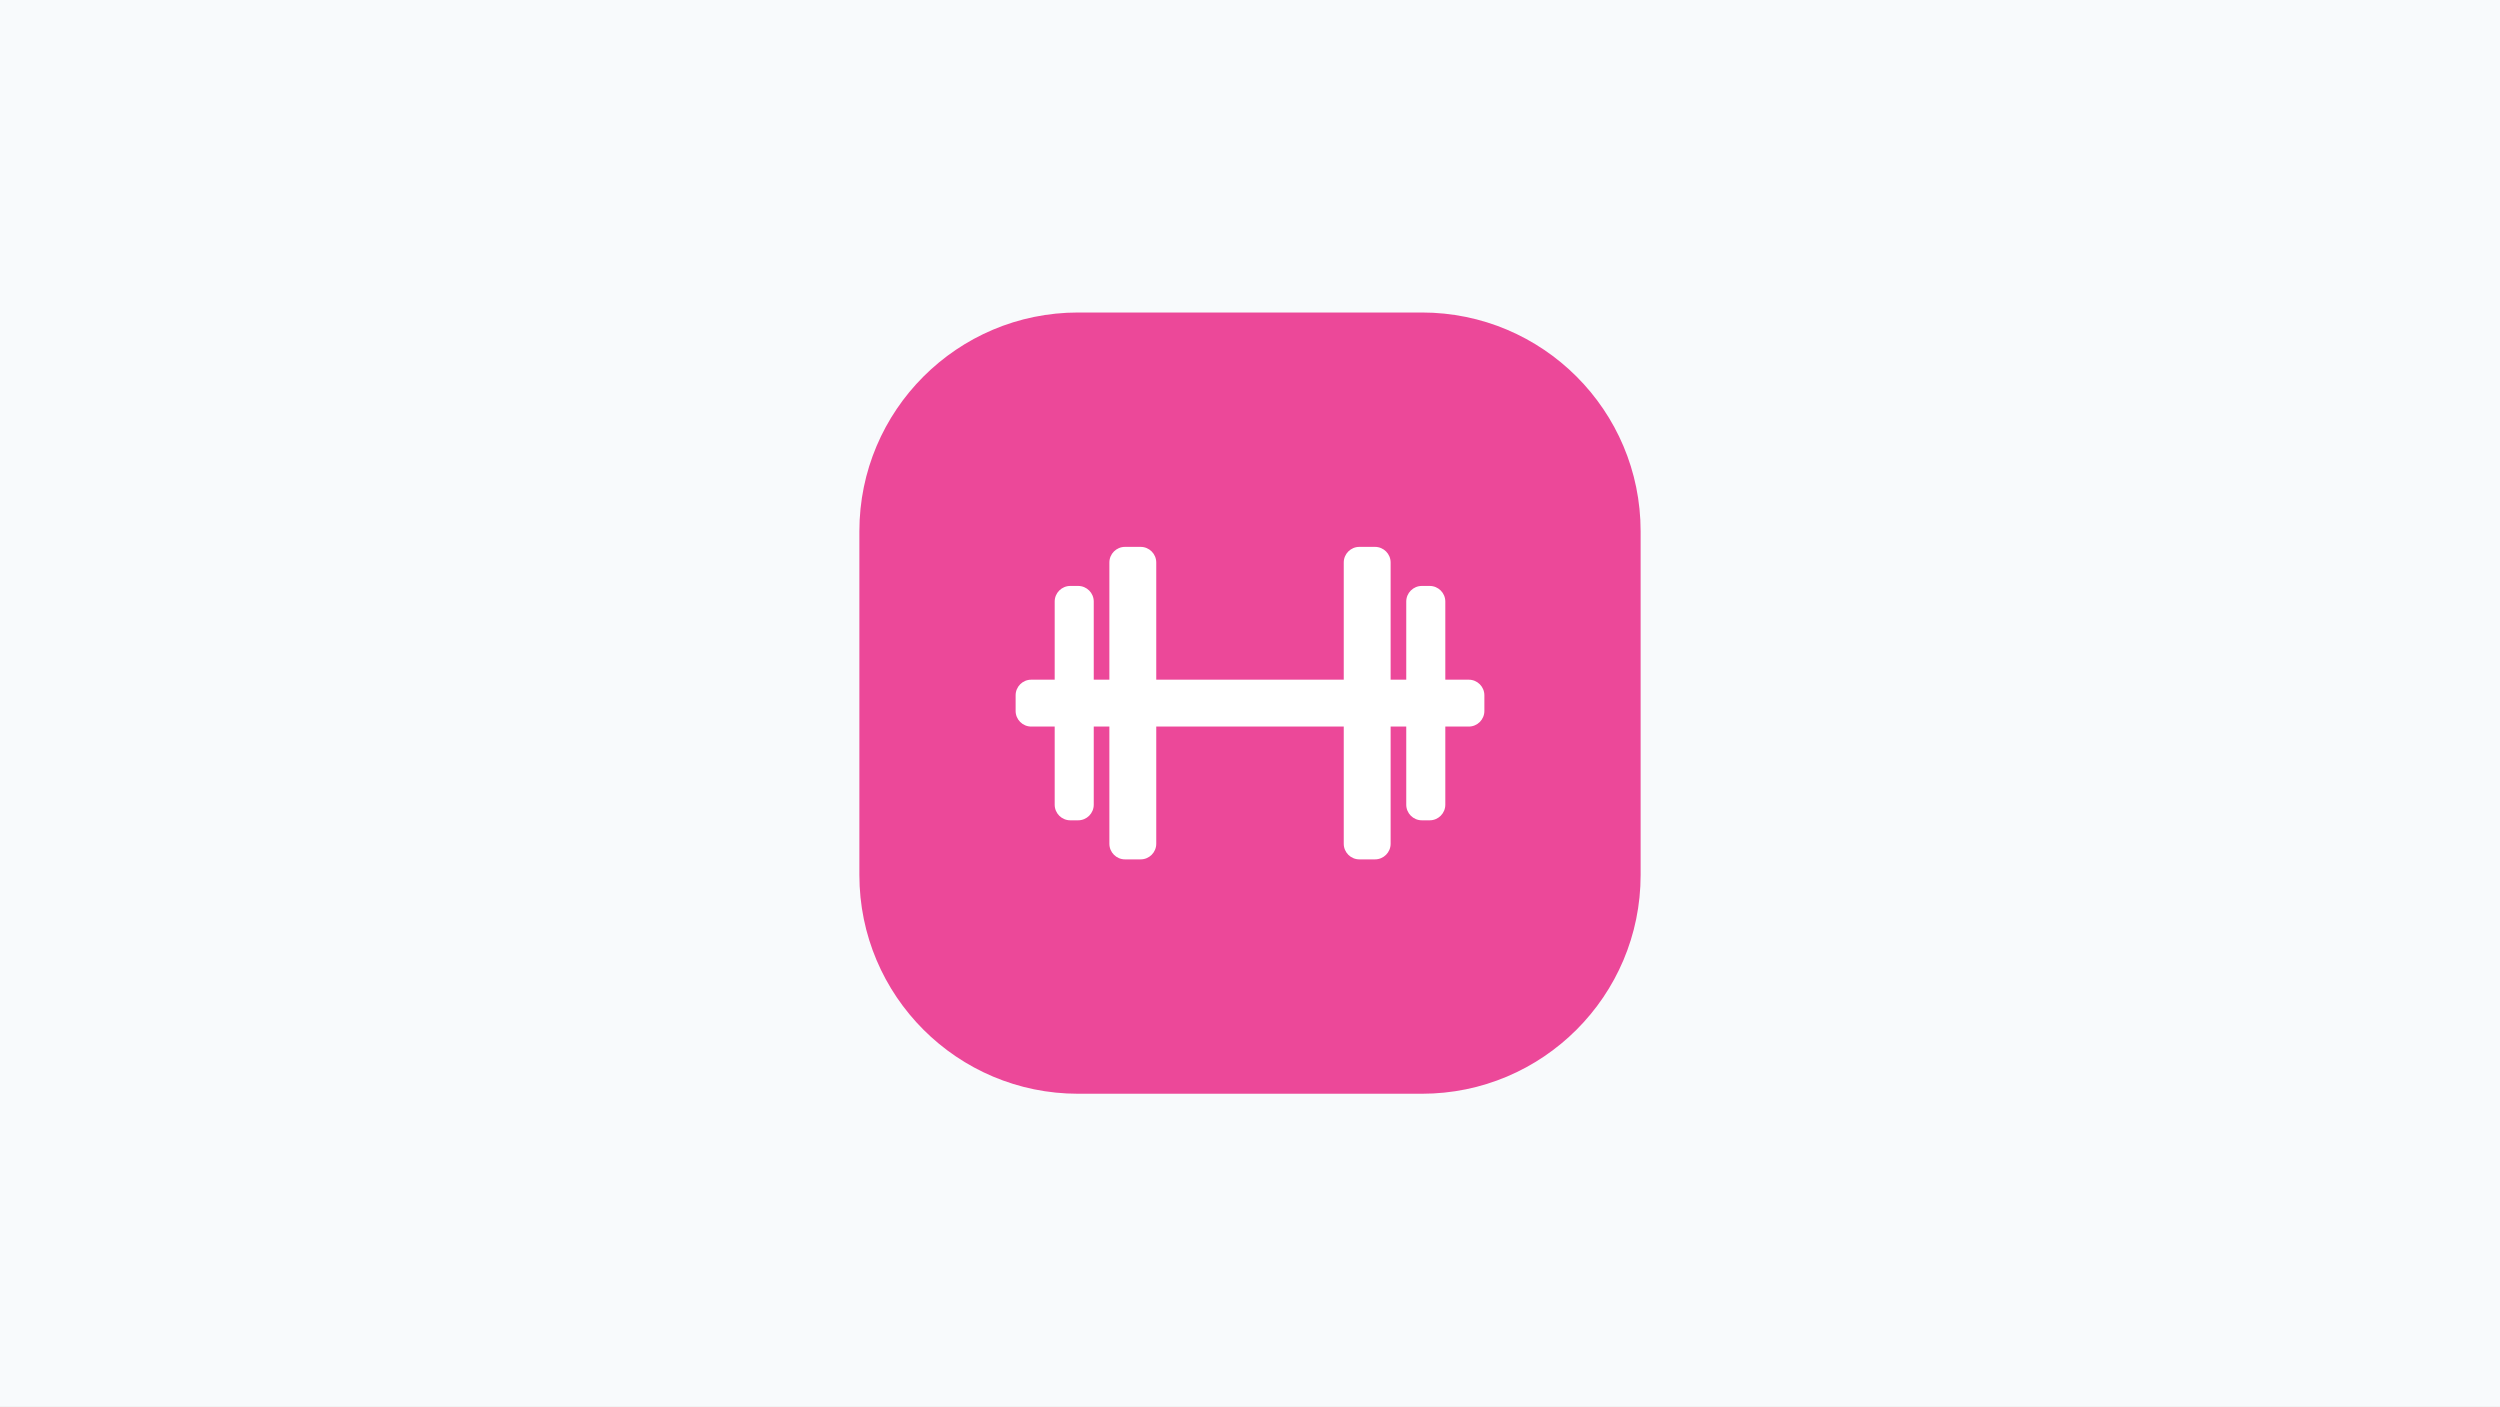
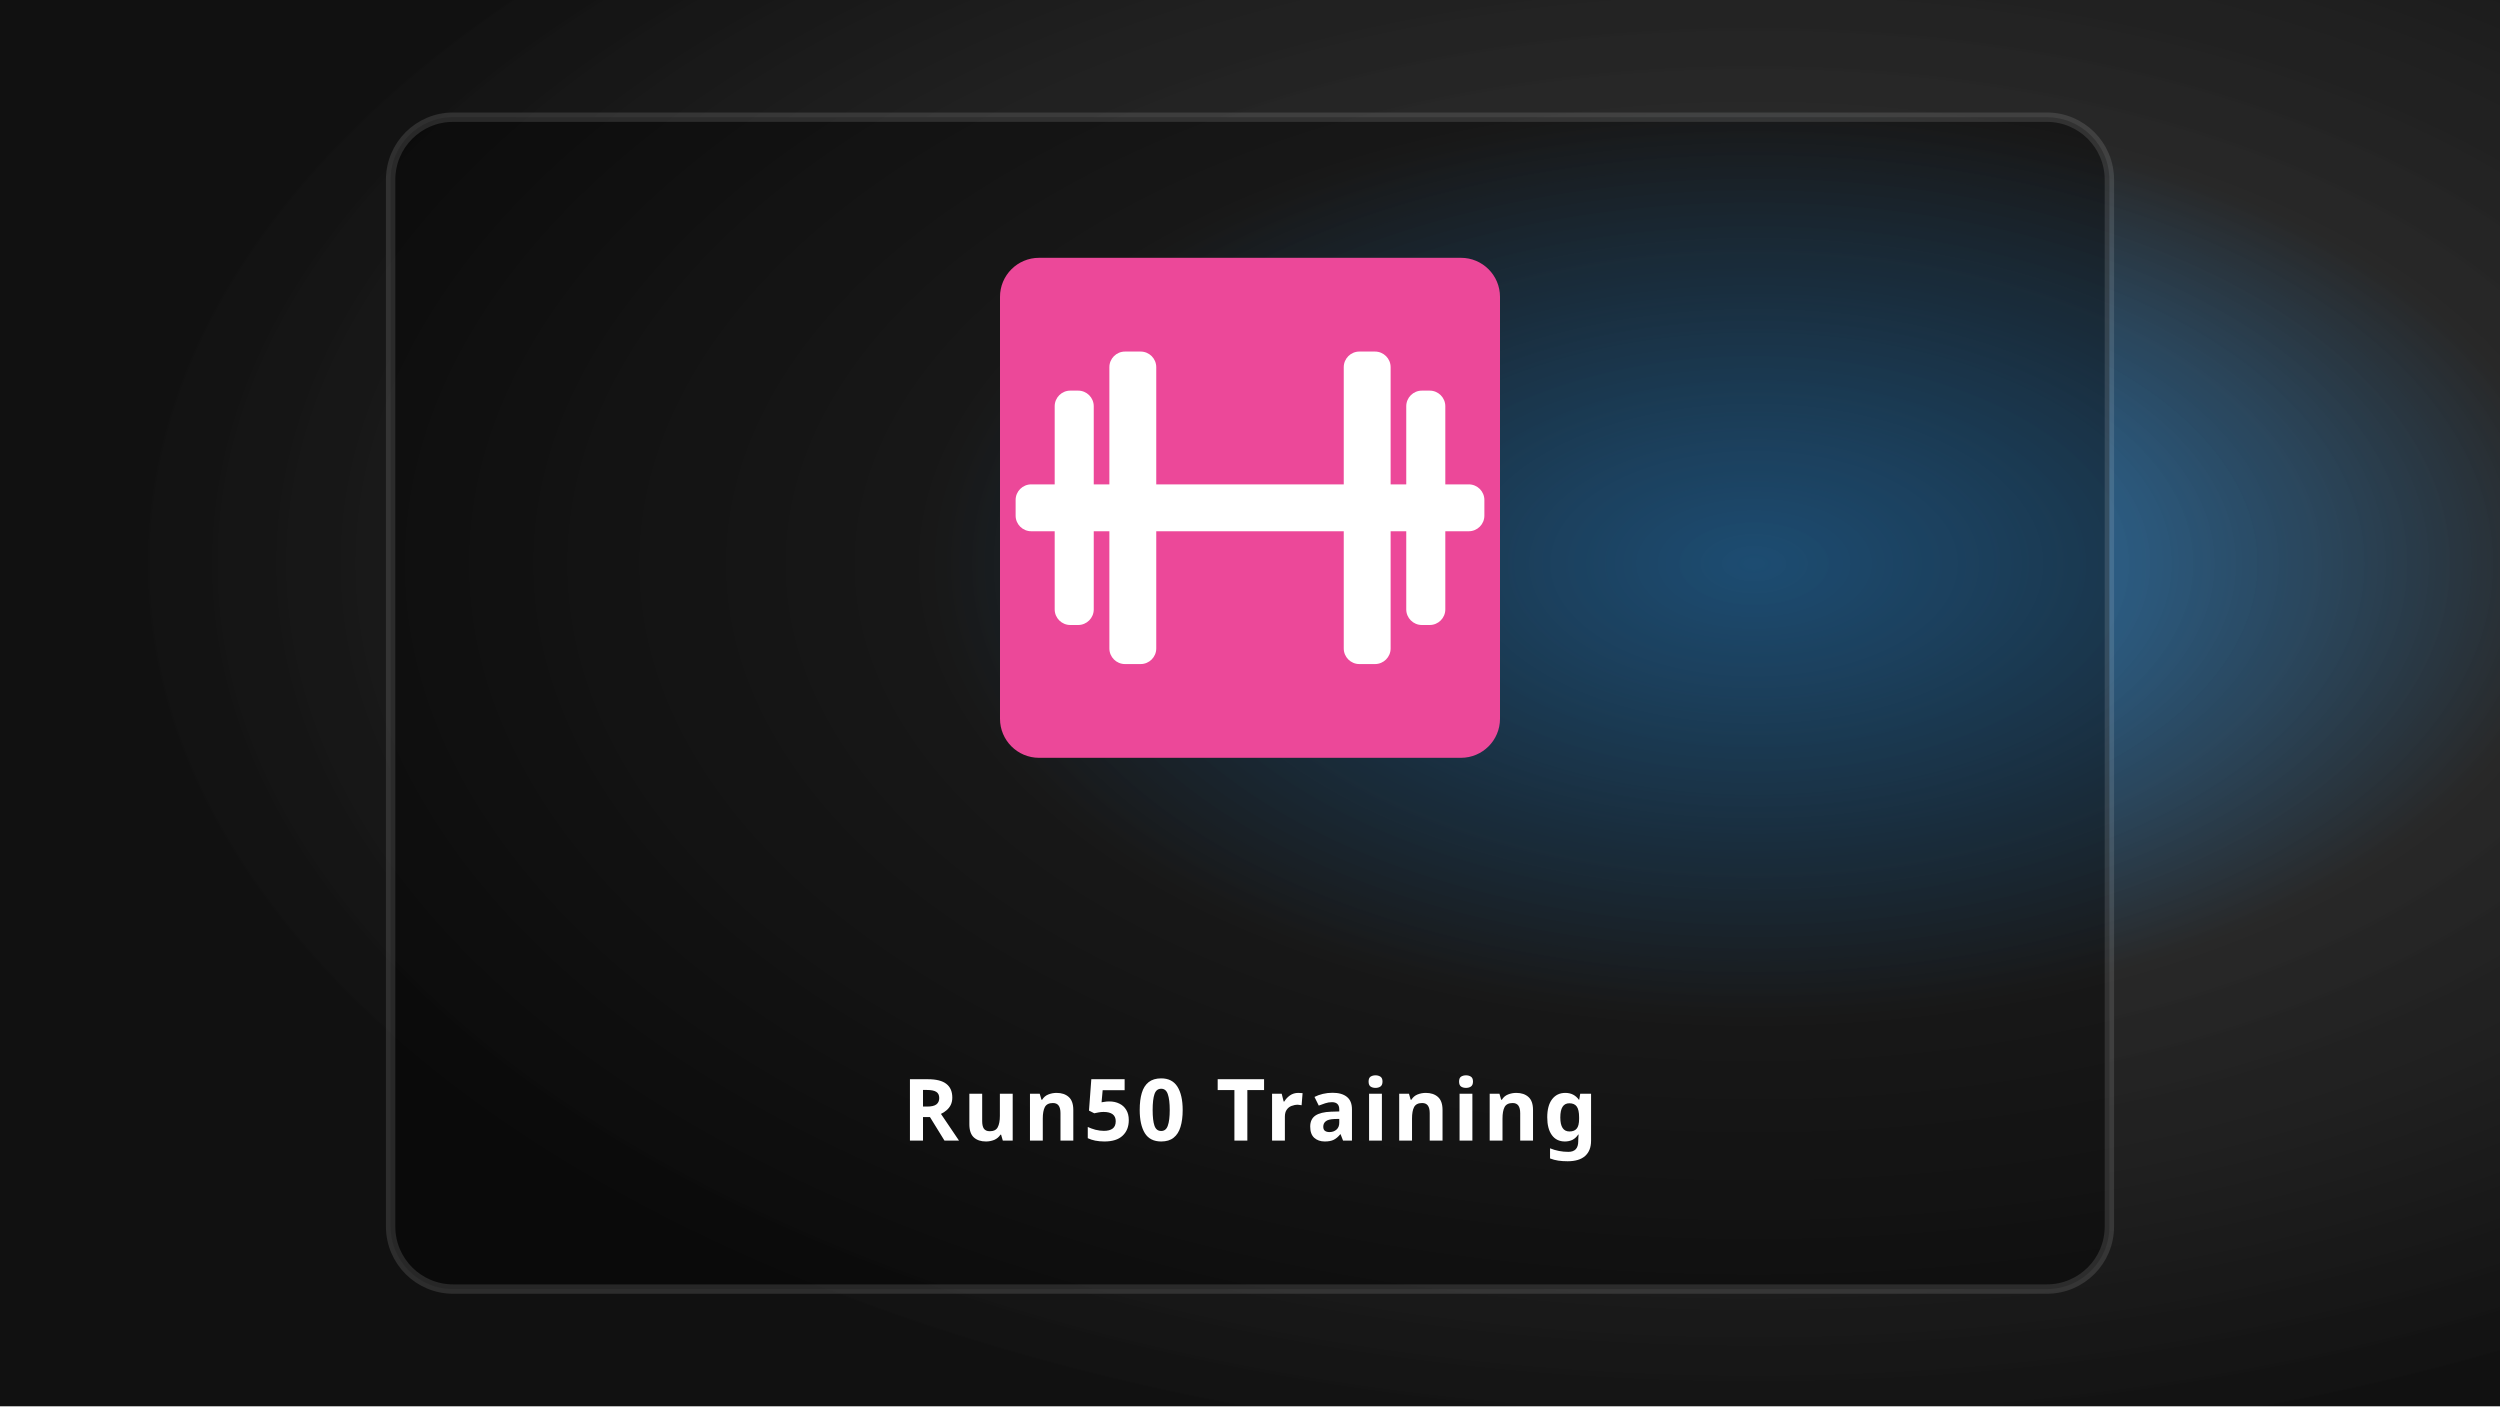
<svg xmlns="http://www.w3.org/2000/svg" viewBox="0 0 320 180" width="100%" height="100%">
-   <rect width="320" height="180" fill="#f8fafc" />
-   <rect x="110" y="40" width="100" height="100" rx="28" fill="#ec4899" />
-   <rect x="130" y="87" width="60" height="6" rx="2" fill="#ffffff" />
-   <rect x="142" y="70" width="6" height="40" rx="2" fill="#ffffff" />
-   <rect x="135" y="75" width="5" height="30" rx="2" fill="#ffffff" />
-   <rect x="172" y="70" width="6" height="40" rx="2" fill="#ffffff" />
-   <rect x="180" y="75" width="5" height="30" rx="2" fill="#ffffff" />
+   <defs>
+     <radialGradient id="win10" cx="70%" cy="40%" r="65%">
+       <stop offset="0%" stop-color="#0063b1" stop-opacity="0.8" />
+       <stop offset="50%" stop-color="#1e1e1e" stop-opacity="0.95" />
+       <stop offset="100%" stop-color="#111111" stop-opacity="1" />
+     </radialGradient>
+   </defs>
+   <rect width="320" height="180" fill="url(#win10)" />
+   <rect x="50" y="15" width="220" height="150" rx="8" fill="rgba(0,0,0,0.4)" stroke="rgba(255,255,255,0.12)" stroke-width="1.2" />
+   <rect x="128" y="33" width="64" height="64" rx="5" fill="#ec4899" />
+   <rect x="130" y="62" width="60" height="6" rx="2" fill="#ffffff" />
+   <rect x="142" y="45" width="6" height="40" rx="2" fill="#ffffff" />
+   <rect x="135" y="50" width="5" height="30" rx="2" fill="#ffffff" />
+   <rect x="172" y="45" width="6" height="40" rx="2" fill="#ffffff" />
+   <rect x="180" y="50" width="5" height="30" rx="2" fill="#ffffff" />
+   <text x="160" y="146" font-family="'Segoe UI', sans-serif" font-weight="600" font-size="11" fill="#ffffff" text-anchor="middle" letter-spacing="0.5">Run50 Training</text>
</svg>
